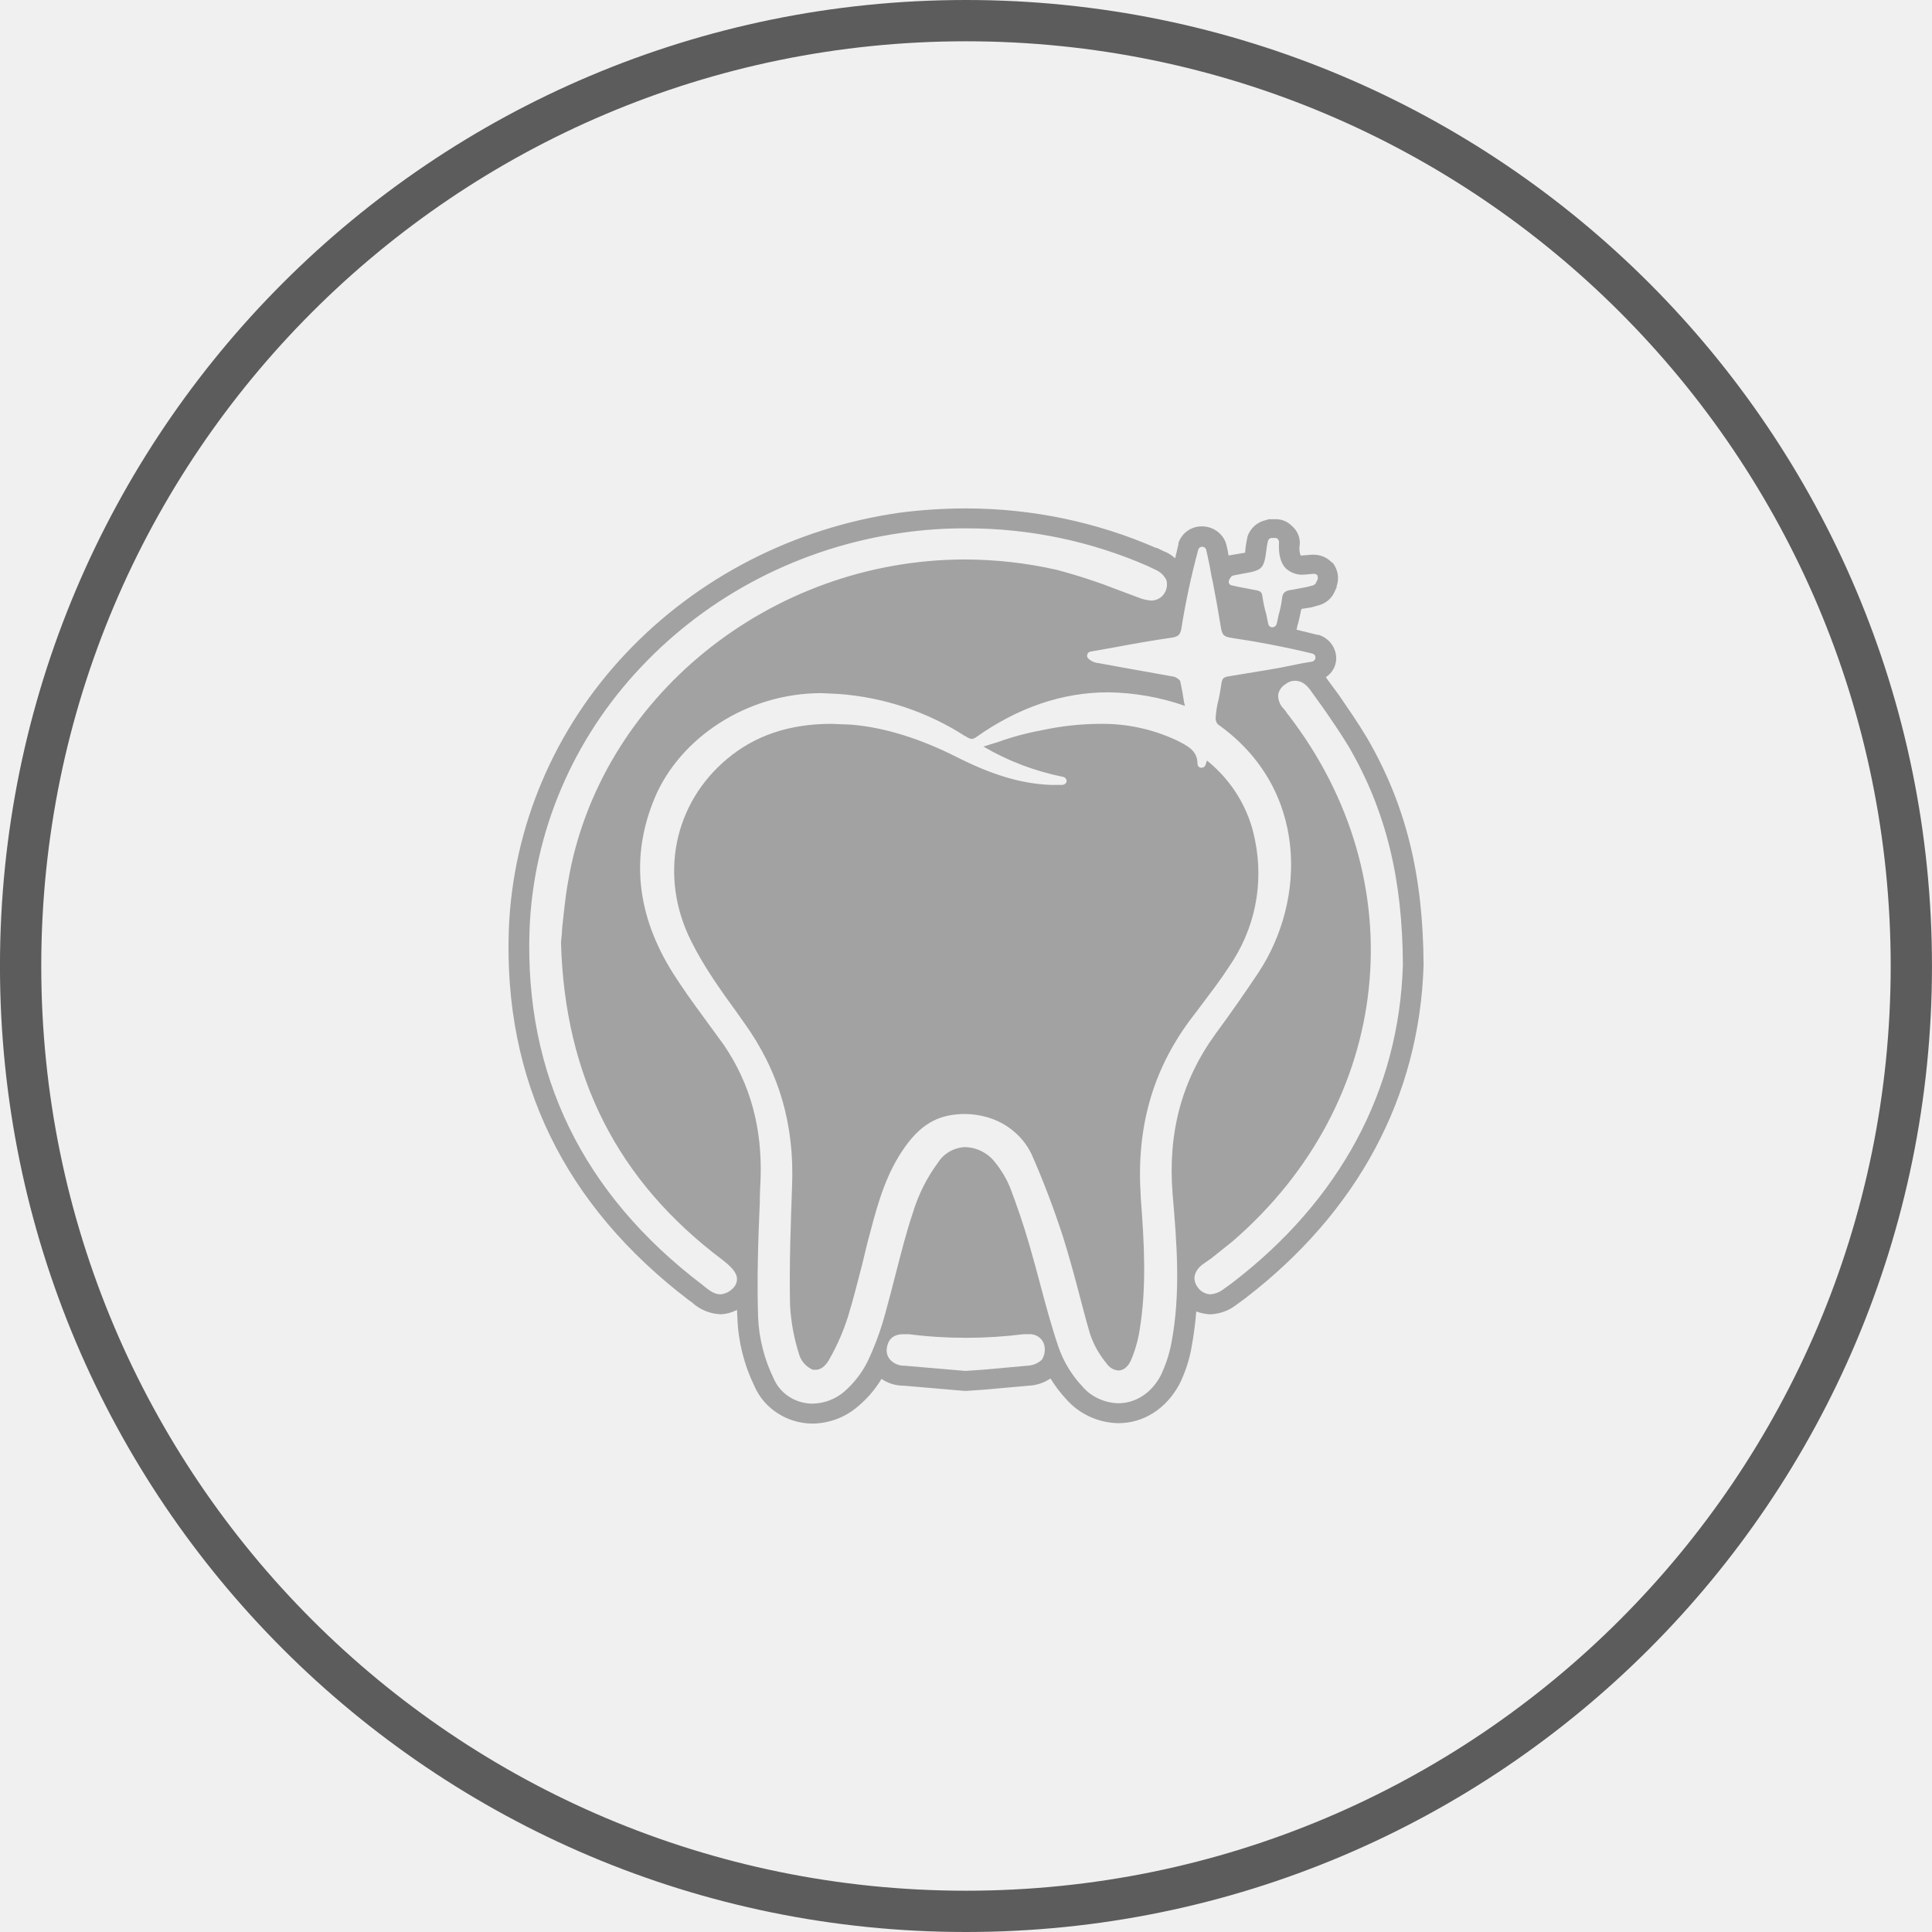
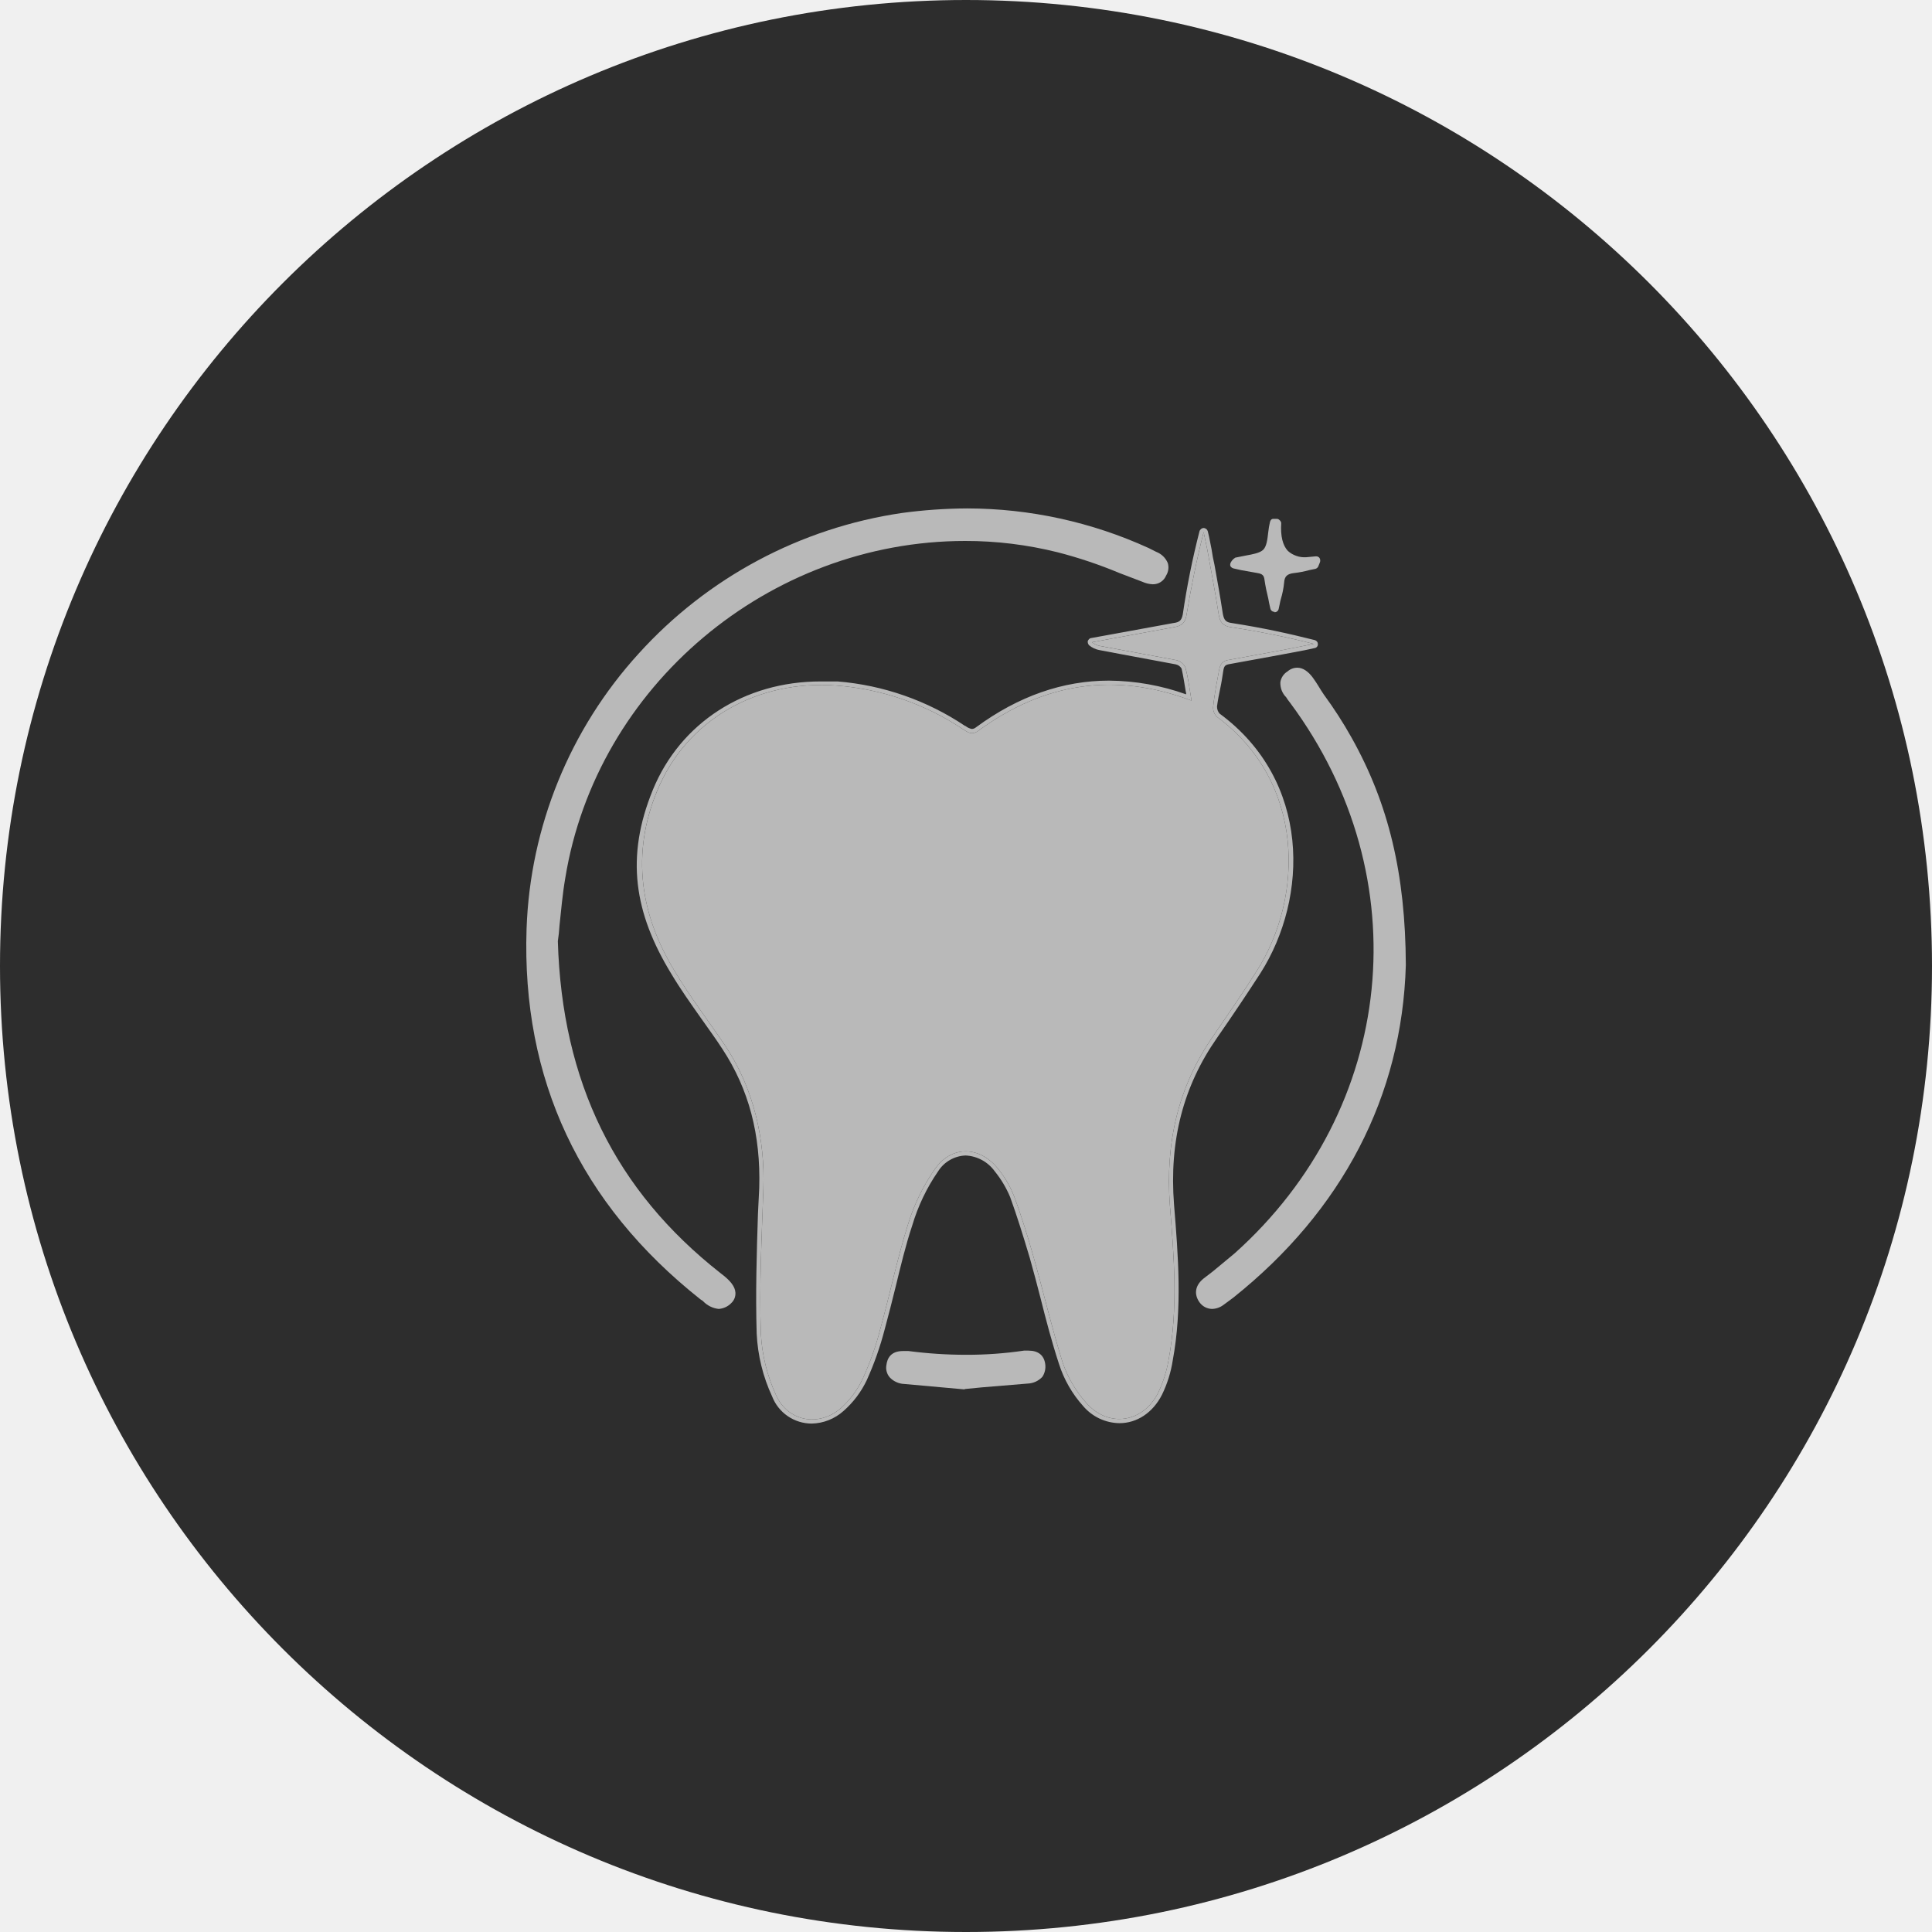
<svg xmlns="http://www.w3.org/2000/svg" width="38" height="38" viewBox="0 0 38 38" fill="none">
-   <rect x="-0.406" y="0.406" width="37.188" height="37.188" rx="18.594" transform="matrix(-1 0 0 1 37.1875 0)" stroke="#5C5C5C" stroke-width="0.812" />
-   <g clip-path="url(#clip0_26_22651)">
-     <g clip-path="url(#clip1_26_22651)">
-       <path d="M24.685 16.528C24.571 15.915 24.236 15.359 23.74 14.959L23.708 15.053C23.701 15.067 23.691 15.079 23.678 15.087C23.665 15.095 23.65 15.1 23.634 15.1H23.618C23.599 15.097 23.583 15.087 23.571 15.072C23.559 15.058 23.553 15.04 23.553 15.022C23.553 14.763 23.358 14.669 23.138 14.559C22.671 14.341 22.158 14.23 21.639 14.237C21.253 14.239 20.867 14.281 20.491 14.363C20.194 14.417 19.902 14.496 19.619 14.598L19.342 14.684C19.827 14.968 20.358 15.17 20.914 15.281C20.933 15.286 20.95 15.297 20.962 15.313C20.974 15.329 20.98 15.348 20.979 15.367C20.976 15.386 20.966 15.403 20.951 15.416C20.936 15.428 20.918 15.436 20.898 15.438H20.662C20.083 15.414 19.513 15.242 18.813 14.888C18.112 14.535 17.412 14.308 16.744 14.253L16.353 14.237C15.53 14.237 14.854 14.465 14.309 14.92C13.25 15.799 12.957 17.235 13.592 18.506C13.836 19 14.17 19.471 14.496 19.918L14.634 20.114C15.319 21.064 15.628 22.115 15.579 23.323C15.555 24.03 15.522 24.854 15.539 25.662C15.556 26.003 15.62 26.34 15.726 26.666C15.748 26.726 15.783 26.782 15.827 26.829C15.872 26.876 15.926 26.914 15.986 26.941H16.052C16.166 26.941 16.263 26.831 16.32 26.721C16.468 26.459 16.588 26.183 16.679 25.897C16.785 25.552 16.874 25.191 16.964 24.846C17.013 24.642 17.062 24.43 17.119 24.226C17.282 23.606 17.444 23.057 17.803 22.554C18.161 22.052 18.528 21.911 18.992 21.911C19.135 21.913 19.278 21.934 19.415 21.974C19.605 22.028 19.781 22.12 19.931 22.245C20.082 22.369 20.203 22.523 20.287 22.696C20.523 23.229 20.727 23.771 20.906 24.32C21.012 24.657 21.11 25.01 21.199 25.348C21.289 25.685 21.354 25.952 21.444 26.25C21.516 26.458 21.626 26.652 21.769 26.823C21.794 26.86 21.828 26.892 21.868 26.915C21.907 26.938 21.951 26.952 21.997 26.956C22.095 26.956 22.185 26.886 22.242 26.76C22.323 26.572 22.381 26.374 22.413 26.172C22.559 25.301 22.502 24.414 22.437 23.551V23.527C22.348 22.209 22.657 21.079 23.398 20.075L23.618 19.785C23.805 19.534 24.001 19.282 24.172 19.016C24.423 18.654 24.598 18.248 24.686 17.821C24.773 17.394 24.773 16.955 24.685 16.528Z" fill="#A2A2A2" />
-       <path d="M26.892 14.52C26.705 14.206 26.501 13.915 26.33 13.664L26.11 13.366L26.078 13.319C26.14 13.278 26.192 13.223 26.227 13.159C26.263 13.095 26.281 13.023 26.282 12.95C26.282 12.848 26.249 12.749 26.188 12.666C26.127 12.583 26.04 12.52 25.939 12.487H25.915L25.5 12.385C25.508 12.363 25.513 12.339 25.516 12.315C25.524 12.283 25.54 12.236 25.548 12.197L25.597 11.977L25.793 11.946L25.931 11.907C26.002 11.889 26.067 11.856 26.123 11.809C26.178 11.763 26.221 11.705 26.249 11.64L26.29 11.554V11.53C26.312 11.466 26.321 11.398 26.316 11.331C26.31 11.263 26.29 11.197 26.257 11.138L26.224 11.083L26.176 11.044C26.131 11.001 26.077 10.967 26.018 10.944C25.96 10.921 25.897 10.91 25.834 10.91H25.801L25.605 10.926H25.581C25.556 10.855 25.551 10.78 25.565 10.706C25.57 10.639 25.558 10.571 25.531 10.508C25.504 10.446 25.463 10.39 25.41 10.345C25.368 10.301 25.316 10.266 25.258 10.243C25.201 10.22 25.138 10.21 25.076 10.212H24.954L24.905 10.228C24.82 10.246 24.741 10.285 24.677 10.341C24.613 10.398 24.565 10.469 24.538 10.549C24.522 10.628 24.506 10.706 24.498 10.785C24.49 10.863 24.49 10.84 24.49 10.871L24.392 10.887L24.164 10.926L24.148 10.832L24.123 10.722C24.098 10.617 24.036 10.524 23.949 10.457C23.862 10.39 23.754 10.354 23.643 10.353H23.618C23.518 10.357 23.422 10.391 23.344 10.45C23.265 10.509 23.207 10.591 23.178 10.683V10.706C23.154 10.8 23.138 10.887 23.113 10.981C23.048 10.92 22.97 10.871 22.885 10.84L22.755 10.777H22.738C21.571 10.268 20.305 10.004 19.024 10L18.967 10C18.537 10.002 18.107 10.03 17.681 10.086C15.611 10.385 13.712 11.363 12.305 12.856C10.9 14.346 10.087 16.267 10.008 18.278C9.902 21.252 11.1 23.708 13.551 25.575L13.608 25.615C13.759 25.757 13.959 25.84 14.17 25.85H14.195C14.3 25.842 14.403 25.812 14.496 25.764C14.496 25.819 14.504 25.874 14.504 25.928C14.521 26.39 14.635 26.844 14.838 27.262C14.933 27.481 15.092 27.667 15.297 27.798C15.501 27.93 15.741 28 15.986 28H15.995C16.32 27.993 16.632 27.873 16.874 27.663C17.059 27.508 17.216 27.325 17.338 27.121C17.467 27.21 17.621 27.256 17.778 27.255L18.967 27.357H19.008L19.358 27.333L20.23 27.255C20.385 27.248 20.535 27.199 20.662 27.113C20.753 27.262 20.859 27.401 20.979 27.529C21.105 27.67 21.259 27.784 21.433 27.864C21.607 27.944 21.797 27.987 21.989 27.992H21.997C22.494 27.992 22.934 27.71 23.195 27.231C23.312 26.995 23.395 26.744 23.439 26.486C23.48 26.25 23.512 26.023 23.529 25.795C23.61 25.825 23.695 25.843 23.781 25.85H23.83C23.991 25.839 24.147 25.785 24.278 25.693L24.482 25.544C26.705 23.841 27.919 21.574 28 18.984C27.992 17.203 27.65 15.83 26.892 14.52ZM24.172 11.42C24.172 11.416 24.172 11.412 24.174 11.408C24.175 11.404 24.177 11.4 24.18 11.397L24.196 11.373C24.202 11.359 24.21 11.347 24.222 11.338C24.233 11.328 24.247 11.321 24.262 11.318L24.465 11.279C24.604 11.255 24.742 11.232 24.807 11.161C24.872 11.091 24.889 10.965 24.905 10.84C24.912 10.774 24.923 10.708 24.938 10.643C24.942 10.628 24.95 10.614 24.961 10.603C24.973 10.592 24.987 10.584 25.003 10.581H25.076C25.092 10.581 25.117 10.581 25.125 10.596C25.144 10.612 25.155 10.635 25.157 10.659C25.141 10.902 25.19 11.075 25.288 11.177C25.335 11.221 25.391 11.255 25.453 11.277C25.515 11.299 25.581 11.307 25.646 11.303L25.825 11.287H25.842C25.854 11.286 25.866 11.288 25.877 11.292C25.888 11.296 25.898 11.303 25.907 11.31C25.914 11.323 25.919 11.338 25.92 11.353C25.922 11.368 25.92 11.383 25.915 11.397L25.882 11.467C25.87 11.489 25.85 11.506 25.825 11.514L25.703 11.546L25.41 11.601C25.271 11.616 25.223 11.664 25.215 11.781C25.201 11.887 25.18 11.992 25.149 12.095C25.141 12.15 25.125 12.205 25.109 12.275C25.104 12.293 25.093 12.308 25.078 12.319C25.064 12.331 25.046 12.337 25.027 12.338C25.008 12.339 24.989 12.333 24.975 12.321C24.96 12.31 24.95 12.293 24.946 12.275C24.929 12.205 24.921 12.142 24.905 12.079C24.873 11.969 24.848 11.856 24.832 11.742C24.823 11.656 24.799 11.624 24.701 11.608L24.376 11.546L24.229 11.514C24.218 11.513 24.208 11.509 24.199 11.503C24.19 11.497 24.183 11.489 24.177 11.48C24.172 11.471 24.169 11.461 24.168 11.451C24.167 11.441 24.168 11.43 24.172 11.42ZM14.415 25.34C14.351 25.407 14.264 25.45 14.17 25.458C14.048 25.458 13.95 25.379 13.861 25.309L13.812 25.269C11.458 23.48 10.318 21.134 10.415 18.294C10.487 16.375 11.263 14.542 12.606 13.123C13.949 11.694 15.766 10.759 17.746 10.479C18.169 10.418 18.596 10.389 19.024 10.392C20.247 10.392 21.454 10.644 22.567 11.13L22.714 11.2C22.815 11.241 22.897 11.316 22.942 11.412C22.964 11.495 22.953 11.582 22.91 11.656C22.885 11.702 22.847 11.741 22.802 11.768C22.756 11.796 22.703 11.811 22.649 11.813C22.58 11.808 22.511 11.795 22.445 11.773L22.005 11.608C21.607 11.452 21.199 11.318 20.784 11.208C20.194 11.074 19.59 11.006 18.984 11.004C15.148 11.004 11.784 13.727 11.173 17.344C11.116 17.65 11.091 17.964 11.059 18.231C11.053 18.341 11.045 18.443 11.034 18.537C11.108 21.189 12.15 23.229 14.203 24.775C14.398 24.924 14.488 25.034 14.496 25.144C14.497 25.18 14.491 25.216 14.477 25.25C14.463 25.284 14.442 25.315 14.415 25.34ZM20.491 26.745C20.414 26.817 20.312 26.858 20.205 26.862L19.326 26.941L18.992 26.964H18.984L17.795 26.862C17.741 26.864 17.688 26.854 17.639 26.834C17.589 26.814 17.545 26.783 17.509 26.745C17.481 26.712 17.46 26.675 17.449 26.634C17.438 26.593 17.436 26.551 17.444 26.509C17.461 26.392 17.526 26.242 17.77 26.242H17.876C18.249 26.29 18.624 26.313 19 26.313C19.379 26.313 19.757 26.289 20.132 26.242H20.23C20.268 26.239 20.307 26.243 20.344 26.255C20.381 26.266 20.415 26.284 20.445 26.308C20.474 26.332 20.498 26.362 20.516 26.395C20.534 26.428 20.544 26.464 20.547 26.501C20.558 26.586 20.538 26.672 20.491 26.745ZM23.064 23.488C23.146 24.445 23.227 25.434 23.04 26.415C22.998 26.637 22.927 26.853 22.828 27.058C22.649 27.396 22.339 27.6 21.997 27.6C21.861 27.597 21.728 27.566 21.606 27.509C21.483 27.453 21.375 27.371 21.289 27.27C21.076 27.043 20.915 26.776 20.816 26.486C20.678 26.078 20.564 25.654 20.458 25.254C20.393 25.003 20.32 24.744 20.246 24.485C20.124 24.061 19.994 23.692 19.863 23.347C19.79 23.172 19.691 23.009 19.57 22.86C19.503 22.772 19.416 22.7 19.316 22.648C19.216 22.596 19.105 22.567 18.992 22.562C18.884 22.565 18.778 22.594 18.684 22.646C18.59 22.698 18.511 22.772 18.454 22.86C18.227 23.167 18.056 23.51 17.949 23.873C17.819 24.257 17.721 24.657 17.623 25.034C17.526 25.411 17.485 25.568 17.412 25.834C17.324 26.16 17.207 26.478 17.062 26.784C16.95 27.006 16.795 27.206 16.605 27.372C16.434 27.519 16.215 27.602 15.986 27.608C15.82 27.608 15.657 27.561 15.52 27.471C15.382 27.382 15.275 27.254 15.213 27.105C15.032 26.731 14.929 26.326 14.911 25.913C14.887 25.167 14.911 24.398 14.944 23.661C14.944 23.504 14.952 23.339 14.96 23.182C14.993 22.178 14.757 21.323 14.243 20.561L13.82 19.981C13.624 19.714 13.421 19.432 13.242 19.149C12.517 18.003 12.395 16.834 12.883 15.681C13.372 14.527 14.675 13.633 16.157 13.633L16.491 13.649C17.383 13.714 18.241 14 18.984 14.48H18.992C19.027 14.508 19.069 14.527 19.114 14.535C19.147 14.53 19.178 14.517 19.204 14.496C20.026 13.915 20.898 13.617 21.794 13.617C22.311 13.624 22.823 13.714 23.309 13.884C23.3 13.868 23.3 13.845 23.292 13.829C23.268 13.672 23.244 13.531 23.211 13.39C23.181 13.354 23.141 13.327 23.097 13.311L22.046 13.123L21.614 13.044C21.535 13.038 21.46 13.005 21.403 12.95C21.393 12.94 21.386 12.927 21.383 12.913C21.381 12.899 21.382 12.885 21.386 12.872C21.39 12.859 21.397 12.847 21.407 12.837C21.417 12.828 21.43 12.82 21.444 12.817L21.891 12.738C22.266 12.668 22.657 12.597 23.048 12.542C23.178 12.519 23.211 12.487 23.235 12.37C23.318 11.844 23.43 11.323 23.569 10.808C23.574 10.793 23.584 10.78 23.597 10.77C23.61 10.76 23.626 10.754 23.643 10.753C23.662 10.753 23.68 10.759 23.695 10.77C23.71 10.782 23.72 10.798 23.724 10.816L23.748 10.918L23.797 11.153C23.814 11.248 23.83 11.35 23.854 11.444C23.911 11.742 23.968 12.056 24.017 12.362C24.042 12.487 24.074 12.519 24.196 12.542C24.775 12.629 25.304 12.731 25.817 12.856C25.834 12.861 25.849 12.872 25.86 12.886C25.87 12.9 25.875 12.917 25.874 12.935C25.873 12.953 25.866 12.97 25.855 12.984C25.843 12.998 25.827 13.008 25.809 13.013L25.622 13.044L25.19 13.131L24.97 13.17L24.164 13.303C24.066 13.319 24.042 13.343 24.025 13.437C24.009 13.531 23.993 13.656 23.968 13.758C23.938 13.874 23.918 13.992 23.911 14.112C23.908 14.135 23.91 14.159 23.917 14.182C23.924 14.205 23.936 14.227 23.952 14.245C25.736 15.508 25.695 17.705 24.75 19.133C24.498 19.51 24.221 19.91 23.903 20.342C23.244 21.252 22.966 22.28 23.064 23.488ZM24.229 25.238L24.034 25.379C23.966 25.425 23.887 25.452 23.805 25.458C23.757 25.455 23.709 25.442 23.667 25.418C23.625 25.395 23.588 25.363 23.561 25.324C23.447 25.175 23.48 25.011 23.643 24.877L23.822 24.752L24.245 24.414C27.405 21.683 27.862 17.329 25.337 14.057L25.312 14.025C25.295 13.998 25.276 13.972 25.255 13.947C25.215 13.909 25.185 13.864 25.165 13.814C25.145 13.764 25.137 13.71 25.141 13.656C25.15 13.617 25.166 13.579 25.19 13.545C25.214 13.511 25.244 13.482 25.28 13.46C25.334 13.415 25.403 13.389 25.475 13.39C25.589 13.39 25.687 13.453 25.776 13.578L25.996 13.884C26.184 14.151 26.371 14.425 26.542 14.708C27.259 15.956 27.585 17.274 27.593 18.977C27.52 21.44 26.363 23.606 24.229 25.238Z" fill="#A2A2A2" />
-     </g>
+   <rect width="38" height="38" rx="19" transform="matrix(-1 0 0 1 38 0)" fill="#2D2D2D" />
+   <g clip-path="url(#clip0_617_13209)">
+     <path d="M25.864 12.591C25.347 12.46 24.814 12.345 24.232 12.255C24.109 12.239 24.076 12.198 24.052 12.075C24.002 11.746 23.945 11.427 23.887 11.107C23.863 11.008 23.846 10.91 23.83 10.803L23.781 10.557L23.756 10.451C23.751 10.433 23.741 10.417 23.726 10.405C23.711 10.393 23.693 10.386 23.674 10.385C23.655 10.386 23.637 10.393 23.623 10.405C23.608 10.417 23.597 10.433 23.592 10.451C23.454 10.989 23.344 11.533 23.264 12.083C23.24 12.198 23.207 12.239 23.076 12.255L21.911 12.468L21.46 12.55C21.436 12.55 21.411 12.575 21.395 12.608C21.393 12.622 21.394 12.637 21.398 12.651C21.402 12.665 21.41 12.678 21.419 12.69C21.48 12.741 21.554 12.775 21.632 12.788L22.067 12.87L23.125 13.067C23.148 13.072 23.171 13.082 23.191 13.096C23.21 13.11 23.227 13.128 23.24 13.149C23.272 13.288 23.297 13.444 23.322 13.6C23.328 13.618 23.331 13.638 23.33 13.657C22.843 13.482 22.33 13.391 21.813 13.387C20.911 13.387 20.033 13.69 19.197 14.305C19.174 14.325 19.145 14.337 19.115 14.338C19.07 14.329 19.027 14.31 18.992 14.28H18.984C18.236 13.778 17.372 13.476 16.474 13.403H16.138C14.646 13.403 13.383 14.215 12.841 15.535C12.3 16.855 12.472 17.954 13.202 19.151C13.383 19.455 13.588 19.742 13.784 20.021C13.981 20.3 14.072 20.423 14.211 20.636C14.727 21.423 14.965 22.317 14.933 23.367L14.908 23.875C14.883 24.646 14.859 25.441 14.883 26.229C14.903 26.657 15.006 27.078 15.187 27.467C15.248 27.624 15.355 27.759 15.494 27.854C15.633 27.949 15.797 28 15.966 28C16.196 27.995 16.417 27.907 16.589 27.754C16.782 27.585 16.938 27.378 17.048 27.147C17.194 26.824 17.312 26.489 17.401 26.146C17.475 25.868 17.549 25.589 17.614 25.318C17.712 24.916 17.811 24.498 17.942 24.105C18.055 23.725 18.226 23.365 18.451 23.039C18.509 22.947 18.588 22.87 18.683 22.816C18.777 22.762 18.883 22.731 18.992 22.727C19.105 22.732 19.215 22.763 19.315 22.817C19.414 22.871 19.5 22.947 19.566 23.039C19.691 23.193 19.793 23.364 19.869 23.547C20 23.908 20.123 24.301 20.255 24.744C20.328 25.007 20.402 25.277 20.468 25.54C20.575 25.966 20.689 26.401 20.829 26.827C20.927 27.134 21.089 27.416 21.304 27.655C21.392 27.759 21.502 27.843 21.625 27.901C21.748 27.959 21.882 27.99 22.018 27.992C22.362 27.992 22.674 27.787 22.854 27.434C22.959 27.219 23.031 26.99 23.067 26.753C23.256 25.736 23.174 24.695 23.092 23.695C22.994 22.44 23.272 21.366 23.937 20.414C24.256 19.955 24.535 19.537 24.79 19.143C25.741 17.651 25.782 15.355 23.986 14.034C23.953 13.995 23.936 13.946 23.937 13.895C23.953 13.772 23.978 13.649 24.002 13.534C24.027 13.419 24.043 13.305 24.06 13.198C24.076 13.091 24.101 13.075 24.199 13.059L25.011 12.911L25.232 12.87L25.667 12.788L25.856 12.747C25.874 12.745 25.89 12.736 25.902 12.723C25.915 12.709 25.921 12.691 25.921 12.673C25.922 12.655 25.917 12.637 25.906 12.622C25.896 12.608 25.881 12.597 25.864 12.591ZM25.216 12.788L24.183 12.977C24.052 12.993 24.002 13.05 23.978 13.182C23.953 13.313 23.887 13.649 23.863 13.887C23.857 13.926 23.861 13.965 23.874 14.002C23.887 14.04 23.908 14.073 23.937 14.1C25.667 15.379 25.651 17.634 24.716 19.102C24.445 19.529 24.158 19.947 23.871 20.365C23.166 21.374 22.92 22.489 23.01 23.703C23.092 24.72 23.174 25.736 22.985 26.745C22.947 26.97 22.878 27.188 22.78 27.393C22.485 27.983 21.805 28.09 21.37 27.598C21.162 27.367 21.003 27.097 20.902 26.803C20.689 26.122 20.525 25.417 20.328 24.72C20.214 24.318 20.091 23.916 19.943 23.522C19.866 23.33 19.762 23.15 19.631 22.989C19.271 22.538 18.713 22.522 18.385 22.998C18.155 23.329 17.978 23.694 17.86 24.08C17.647 24.753 17.508 25.441 17.319 26.122C17.234 26.46 17.118 26.789 16.974 27.106C16.871 27.33 16.723 27.531 16.54 27.696C16.105 28.074 15.49 27.959 15.261 27.434C15.087 27.055 14.987 26.645 14.965 26.229C14.933 25.277 14.982 24.326 15.015 23.375C15.047 22.424 14.834 21.431 14.277 20.587C13.948 20.095 13.579 19.619 13.276 19.11C12.587 17.987 12.415 16.79 12.923 15.56C13.498 14.149 14.908 13.362 16.466 13.485C17.348 13.554 18.198 13.848 18.934 14.338C19.033 14.403 19.115 14.469 19.246 14.371C20.525 13.436 21.911 13.206 23.436 13.78C23.395 13.542 23.371 13.329 23.313 13.124C23.296 13.09 23.272 13.06 23.242 13.036C23.213 13.012 23.178 12.995 23.141 12.985L21.64 12.706C21.581 12.695 21.524 12.67 21.477 12.632L23.084 12.337C23.24 12.312 23.313 12.255 23.338 12.091C23.428 11.55 23.535 11.017 23.674 10.467L23.748 10.82C23.822 11.238 23.904 11.656 23.97 12.083C23.994 12.239 24.052 12.312 24.215 12.337C24.762 12.419 25.304 12.528 25.839 12.665L25.216 12.788Z" fill="#B9B9B9" />
+     <path d="M24.716 19.102C24.445 19.529 24.158 19.947 23.871 20.365C23.166 21.374 22.92 22.489 23.01 23.703C23.092 24.72 23.174 25.736 22.985 26.745C22.947 26.97 22.878 27.188 22.78 27.393C22.485 27.983 21.805 28.09 21.37 27.598C21.162 27.367 21.003 27.097 20.902 26.803C20.689 26.122 20.525 25.417 20.328 24.72C20.214 24.318 20.091 23.916 19.943 23.522C19.867 23.33 19.762 23.15 19.631 22.989C19.271 22.538 18.713 22.522 18.385 22.998C18.155 23.329 17.978 23.694 17.86 24.08C17.647 24.753 17.508 25.441 17.319 26.122C17.234 26.46 17.119 26.789 16.974 27.106C16.871 27.33 16.723 27.531 16.54 27.696C16.105 28.074 15.49 27.959 15.261 27.434C15.087 27.055 14.987 26.645 14.965 26.229C14.933 25.277 14.982 24.326 15.015 23.375C15.047 22.424 14.834 21.431 14.277 20.587C13.948 20.095 13.579 19.619 13.276 19.111C12.587 17.987 12.415 16.79 12.924 15.56C13.498 14.149 14.908 13.362 16.466 13.485C17.348 13.554 18.198 13.848 18.934 14.338C19.033 14.403 19.115 14.469 19.246 14.371C20.525 13.436 21.911 13.206 23.436 13.78C23.395 13.543 23.371 13.329 23.314 13.124C23.296 13.09 23.272 13.06 23.242 13.036C23.213 13.012 23.178 12.995 23.141 12.985L21.641 12.706C21.581 12.695 21.524 12.67 21.477 12.632L23.084 12.337C23.24 12.312 23.314 12.255 23.338 12.091C23.428 11.55 23.535 11.017 23.674 10.467L23.748 10.82C23.822 11.238 23.904 11.656 23.97 12.083C23.994 12.239 24.052 12.312 24.215 12.337C24.762 12.419 25.304 12.528 25.839 12.665L25.216 12.788L24.183 12.977C24.052 12.993 24.002 13.05 23.978 13.182C23.953 13.313 23.887 13.649 23.863 13.887C23.857 13.926 23.861 13.965 23.874 14.002C23.887 14.04 23.908 14.073 23.937 14.1C25.667 15.379 25.651 17.634 24.716 19.102Z" fill="#B9B9B9" />
+     <path d="M14.137 25.745C14.018 25.733 13.907 25.677 13.825 25.589L13.776 25.556C11.406 23.678 10.258 21.226 10.357 18.266C10.427 16.258 11.209 14.339 12.563 12.854C13.915 11.36 15.744 10.383 17.737 10.09C18.164 10.032 18.594 10.002 19.025 10C20.256 10.002 21.472 10.268 22.592 10.779L22.739 10.853C22.791 10.873 22.837 10.902 22.877 10.94C22.916 10.978 22.948 11.024 22.969 11.074C22.981 11.115 22.985 11.158 22.979 11.201C22.973 11.243 22.959 11.284 22.936 11.32C22.915 11.372 22.878 11.416 22.831 11.447C22.785 11.477 22.73 11.493 22.674 11.492C22.603 11.489 22.533 11.472 22.469 11.443L22.018 11.271C21.621 11.105 21.213 10.968 20.796 10.861C20.203 10.714 19.595 10.639 18.984 10.64C15.121 10.64 11.734 13.493 11.119 17.266C11.062 17.594 11.037 17.913 11.005 18.201C10.999 18.305 10.988 18.409 10.972 18.512C11.054 21.284 12.103 23.416 14.17 25.04C14.367 25.187 14.457 25.302 14.465 25.425C14.467 25.463 14.461 25.501 14.447 25.537C14.433 25.572 14.411 25.604 14.383 25.63C14.318 25.698 14.23 25.738 14.137 25.745Z" fill="#B9B9B9" />
+     <path d="M10.89 18.512C10.972 21.3 12.021 23.465 14.121 25.105C14.383 25.302 14.449 25.442 14.318 25.573C14.186 25.704 13.973 25.605 13.825 25.491C11.497 23.646 10.34 21.235 10.439 18.266C10.57 14.191 13.703 10.755 17.745 10.172C19.379 9.927 21.049 10.164 22.551 10.853L22.707 10.927C22.862 11.001 22.953 11.107 22.862 11.279C22.772 11.451 22.649 11.419 22.493 11.37C21.936 11.165 21.386 10.918 20.812 10.779C16.351 9.697 11.775 12.739 11.037 17.257C10.963 17.717 10.931 18.184 10.89 18.512Z" fill="#B9B9B9" />
+     <path d="M23.838 25.745C23.79 25.744 23.742 25.731 23.7 25.709C23.657 25.686 23.62 25.653 23.592 25.614C23.477 25.45 23.51 25.278 23.674 25.146L23.855 25.007L24.281 24.654C27.463 21.809 27.922 17.258 25.38 13.83L25.355 13.797C25.334 13.771 25.315 13.744 25.298 13.715C25.259 13.677 25.229 13.63 25.209 13.579C25.19 13.529 25.181 13.474 25.183 13.42C25.189 13.376 25.205 13.335 25.229 13.298C25.253 13.261 25.285 13.23 25.323 13.207C25.377 13.159 25.447 13.132 25.519 13.133C25.626 13.133 25.733 13.207 25.823 13.33C25.913 13.453 25.962 13.551 26.036 13.658C26.236 13.931 26.42 14.215 26.585 14.511C27.315 15.814 27.643 17.192 27.651 18.98C27.578 21.555 26.405 23.81 24.256 25.524L24.068 25.663C24.002 25.714 23.922 25.743 23.838 25.745Z" fill="#B9B9B9" />
+     <path d="M27.57 18.98C27.504 21.448 26.397 23.72 24.207 25.458L24.019 25.597C23.887 25.688 23.756 25.696 23.658 25.565C23.559 25.433 23.6 25.31 23.724 25.212C23.846 25.114 24.142 24.892 24.338 24.712C27.52 21.858 27.996 17.217 25.445 13.781L25.355 13.666C25.249 13.535 25.216 13.387 25.372 13.272C25.528 13.157 25.659 13.239 25.749 13.379C26.011 13.764 26.29 14.141 26.52 14.551C27.225 15.822 27.561 17.2 27.57 18.98Z" fill="#B9B9B9" />
+     <path d="M18.975 27.328L17.786 27.221C17.732 27.219 17.679 27.207 17.63 27.184C17.58 27.162 17.536 27.13 17.499 27.09C17.471 27.058 17.451 27.019 17.44 26.978C17.428 26.937 17.426 26.894 17.434 26.852C17.45 26.721 17.516 26.573 17.762 26.573H17.868C18.244 26.622 18.622 26.647 19 26.647C19.381 26.648 19.762 26.621 20.14 26.565H20.23C20.419 26.565 20.534 26.655 20.558 26.827C20.571 26.916 20.551 27.007 20.501 27.082C20.464 27.121 20.42 27.153 20.37 27.176C20.321 27.198 20.268 27.211 20.214 27.213L19.32 27.287L18.992 27.319H18.975V27.328Z" fill="#B9B9B9" />
+     <path d="M18.984 27.245L17.794 27.139C17.622 27.122 17.491 27.049 17.516 26.86C17.54 26.672 17.688 26.639 17.852 26.663C18.614 26.763 19.387 26.76 20.148 26.655C20.312 26.639 20.443 26.663 20.476 26.852C20.509 27.041 20.378 27.122 20.206 27.139L18.984 27.245Z" fill="#B9B9B9" />
+     <path d="M25.068 12.034C25.049 12.034 25.03 12.028 25.015 12.016C25 12.004 24.99 11.987 24.986 11.968C24.97 11.894 24.953 11.829 24.945 11.771C24.915 11.652 24.89 11.532 24.872 11.411C24.863 11.32 24.831 11.287 24.732 11.271L24.412 11.214L24.265 11.181C24.251 11.178 24.238 11.172 24.227 11.164C24.215 11.155 24.206 11.144 24.199 11.132C24.196 11.118 24.195 11.103 24.198 11.089C24.201 11.075 24.207 11.061 24.215 11.05L24.232 11.025C24.25 11.002 24.272 10.983 24.297 10.968L24.503 10.927C24.642 10.902 24.781 10.877 24.847 10.812C24.913 10.746 24.929 10.607 24.945 10.467C24.952 10.401 24.963 10.336 24.978 10.271C24.986 10.23 25.011 10.205 25.044 10.205H25.117C25.137 10.207 25.154 10.215 25.167 10.23C25.176 10.236 25.183 10.245 25.189 10.255C25.195 10.265 25.198 10.276 25.2 10.287C25.183 10.55 25.232 10.73 25.331 10.836C25.38 10.88 25.437 10.913 25.499 10.934C25.561 10.956 25.626 10.964 25.692 10.96L25.872 10.943H25.888C25.901 10.942 25.914 10.945 25.925 10.951C25.937 10.957 25.947 10.965 25.954 10.976C25.961 10.988 25.966 11.002 25.967 11.016C25.968 11.03 25.967 11.044 25.962 11.058L25.929 11.14C25.924 11.152 25.916 11.162 25.906 11.171C25.896 11.179 25.884 11.186 25.872 11.189L25.749 11.214C25.652 11.241 25.553 11.26 25.454 11.271C25.314 11.287 25.265 11.337 25.257 11.46C25.246 11.571 25.224 11.681 25.191 11.788C25.175 11.845 25.167 11.911 25.15 11.976C25.146 11.995 25.136 12.012 25.121 12.024C25.106 12.036 25.087 12.042 25.068 12.042V12.034Z" fill="#B9B9B9" />
+     <path d="M25.117 10.279C25.093 10.804 25.298 11.107 25.888 11.017L25.856 11.099C25.716 11.123 25.577 11.165 25.437 11.181C25.298 11.197 25.183 11.271 25.175 11.443C25.149 11.615 25.113 11.784 25.068 11.952C25.021 11.771 24.983 11.587 24.953 11.402C24.953 11.348 24.932 11.296 24.893 11.257C24.855 11.219 24.803 11.197 24.748 11.197C24.593 11.173 24.445 11.132 24.281 11.099C24.306 11.066 24.306 11.05 24.322 11.05C24.519 10.992 24.781 10.992 24.904 10.869C25.027 10.746 25.011 10.484 25.052 10.287L25.117 10.279Z" fill="#B9B9B9" />
  </g>
  <defs>
-     <clipPath id="clip0_26_22651">
-       <rect width="18" height="18" fill="white" transform="matrix(-1 0 0 1 28 10)" />
-     </clipPath>
-     <clipPath id="clip1_26_22651">
-       <rect width="18" height="18" fill="white" transform="translate(10 10)" />
+     <clipPath id="clip0_617_13209">
+       <rect width="17.303" height="18" fill="white" transform="translate(10.3485 10)" />
    </clipPath>
  </defs>
</svg>
